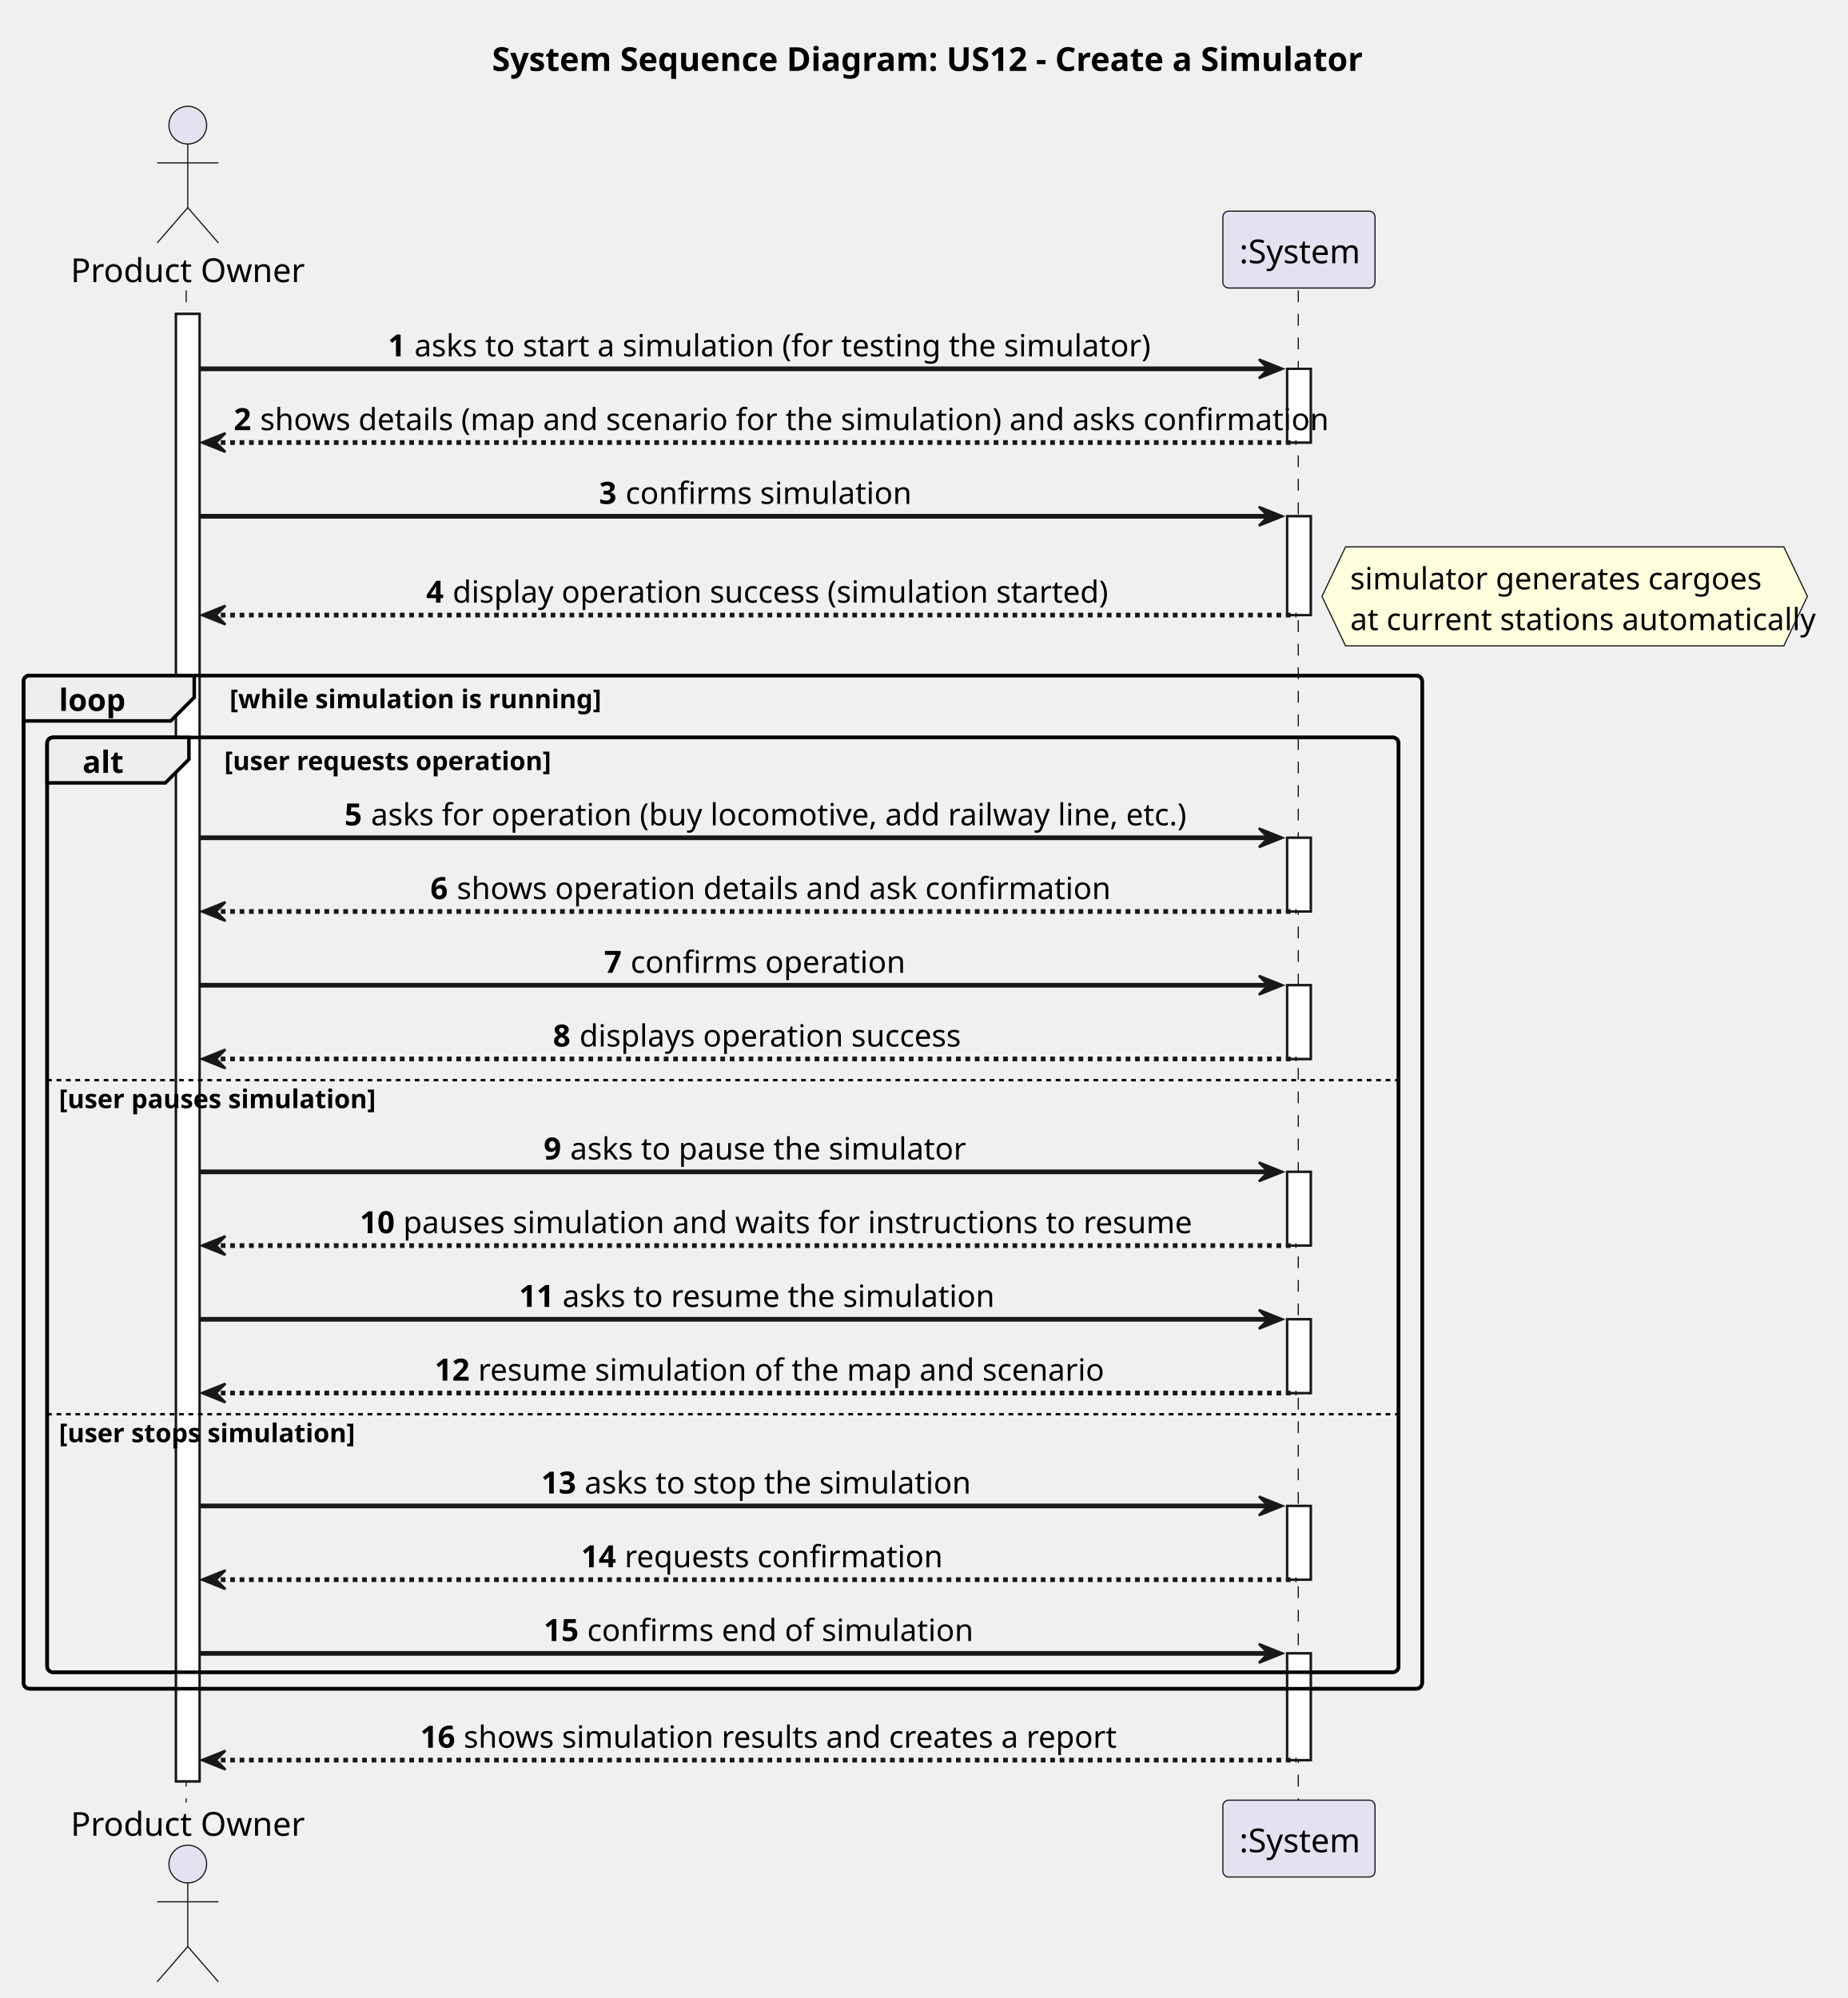
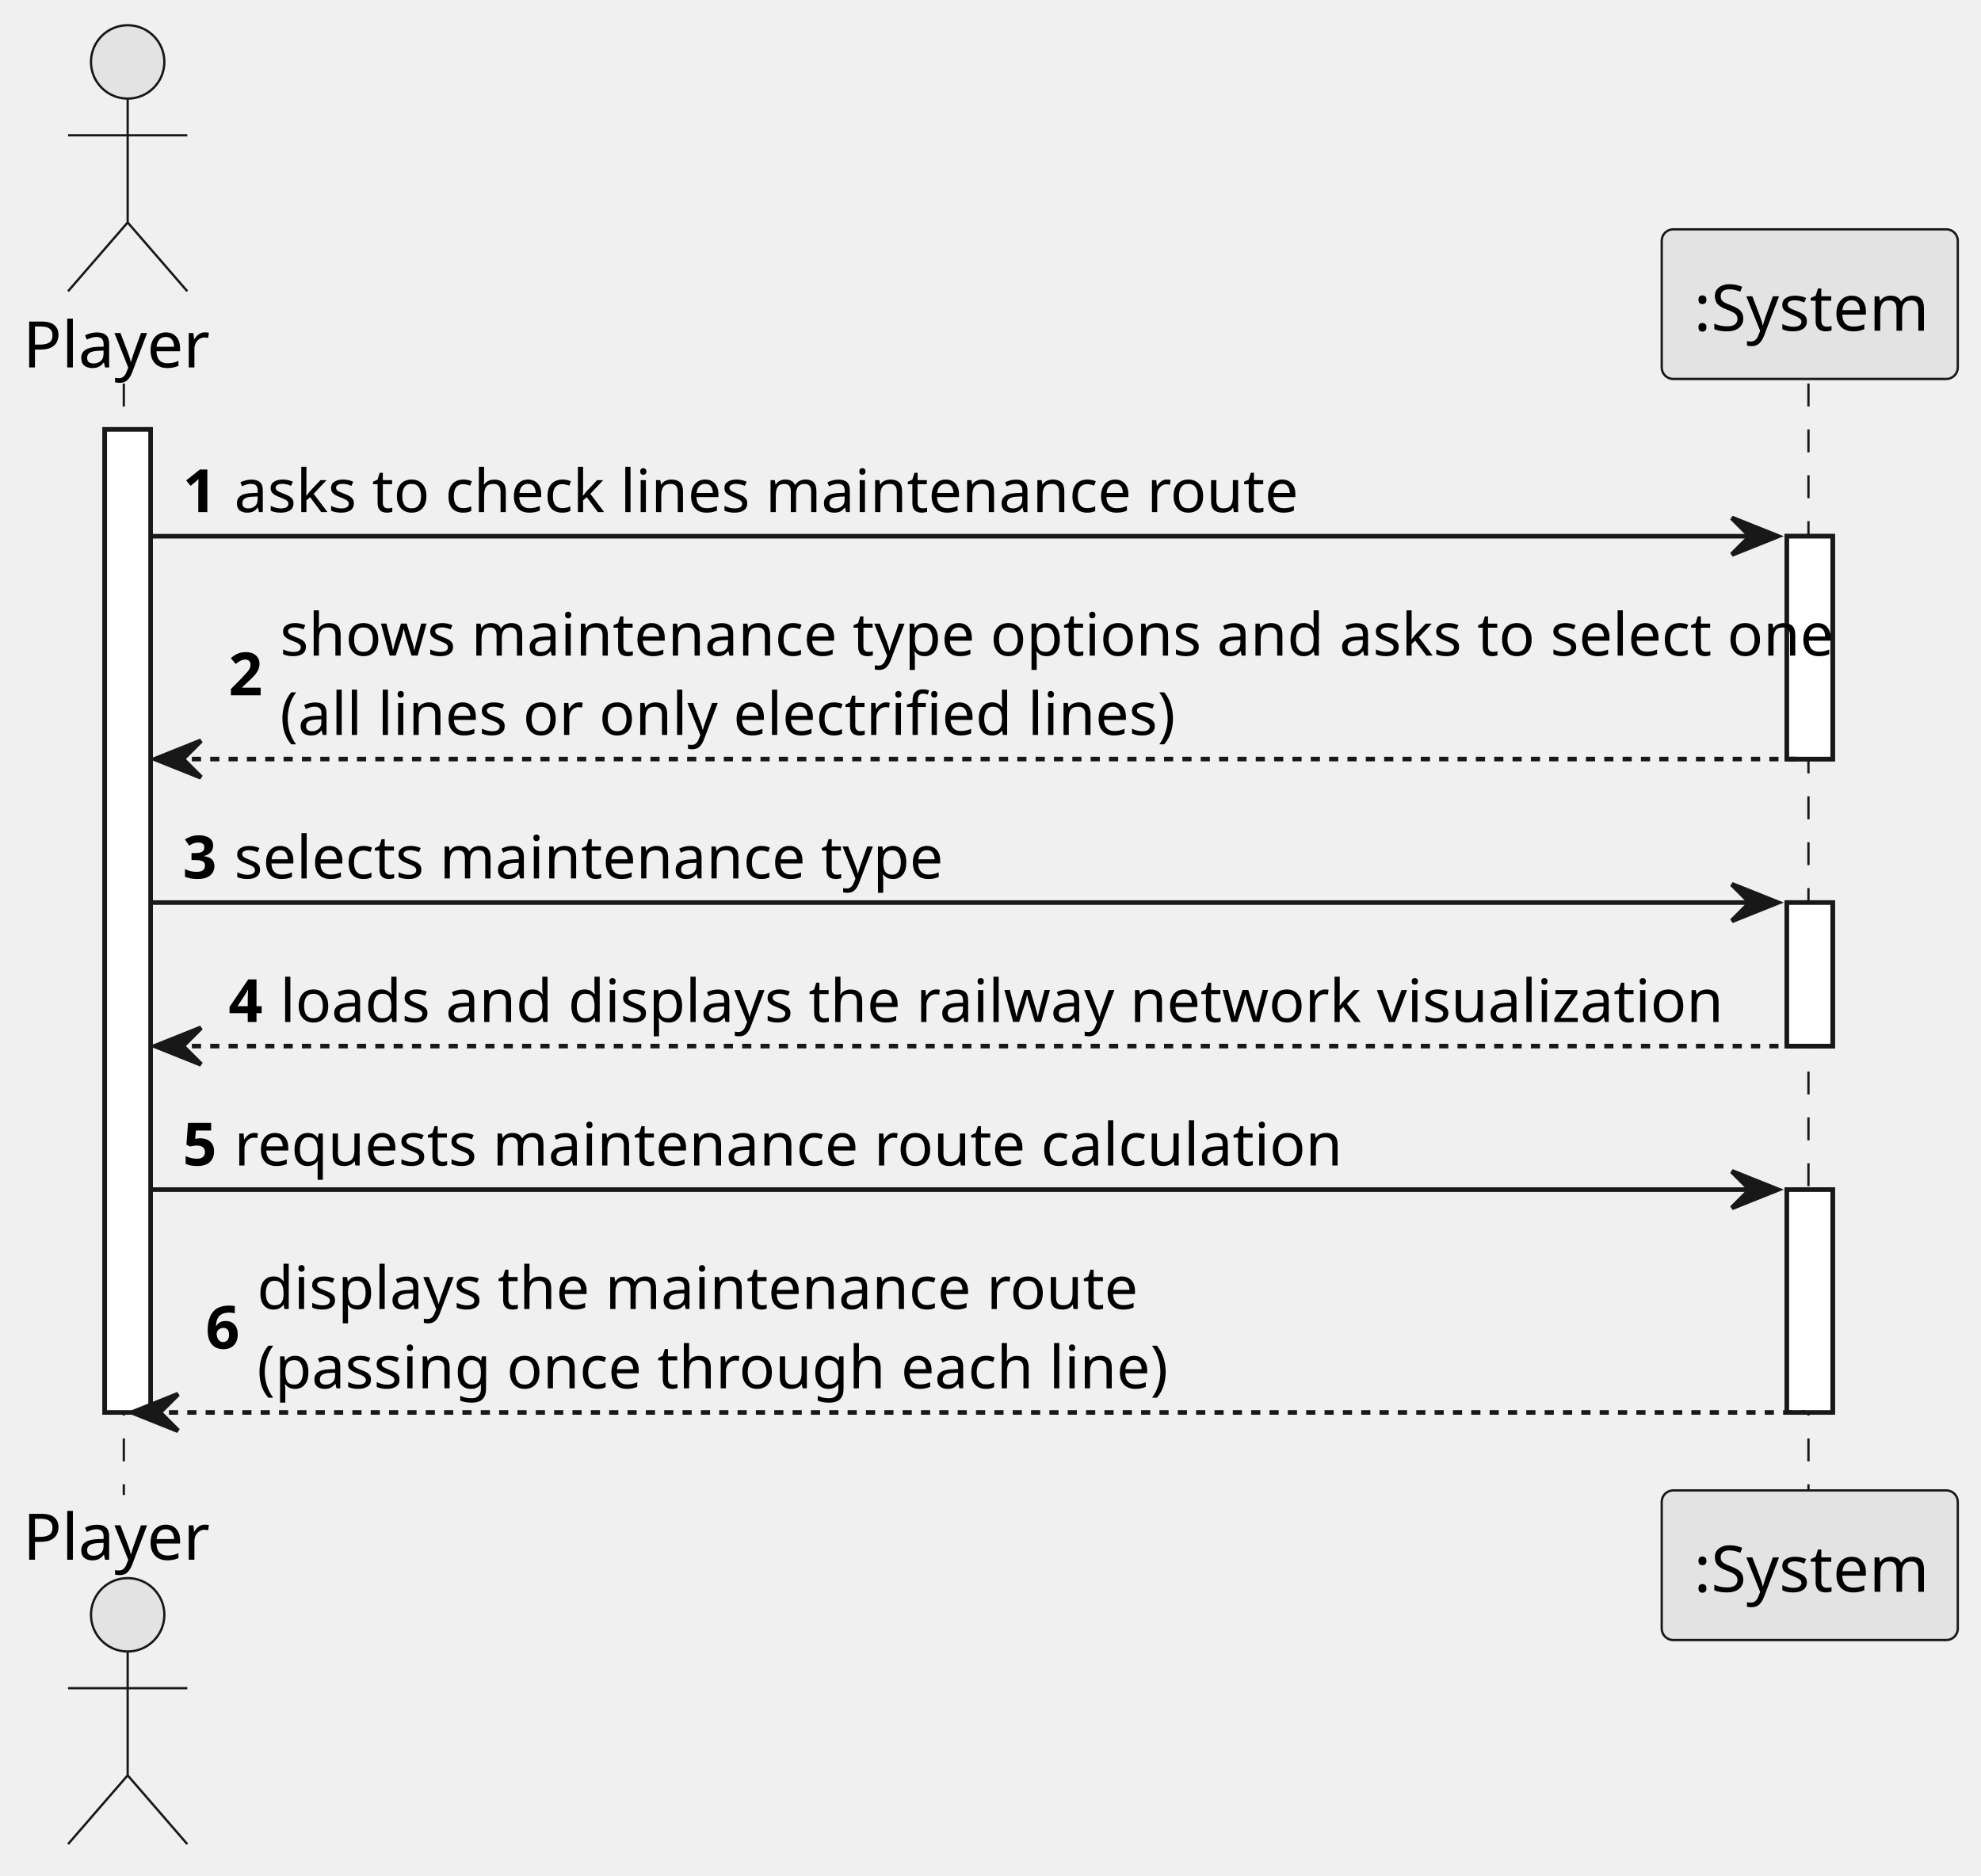
- <svg xmlns="http://www.w3.org/2000/svg" contentStyleType="text/css" height="848px" preserveAspectRatio="none" style="width:784px;height:848px;background:#FFFFFF;" version="1.1" viewBox="0 0 784 848" width="784px" zoomAndPan="magnify">
+ <svg xmlns="http://www.w3.org/2000/svg" contentStyleType="text/css" height="409px" preserveAspectRatio="none" style="width:432px;height:409px;background:#FFFFFF;" version="1.1" viewBox="0 0 432 409" width="432px" zoomAndPan="magnify">
  <defs />
  <g>
-     <text fill="#000000" font-family="sans-serif" font-size="14" font-weight="bold" lengthAdjust="spacing" textLength="359.468" x="208.785" y="30.107">System Sequence Diagram: US12 - Create a Simulator</text>
-     <rect fill="#FFFFFF" height="622.791" style="stroke:#181818;stroke-width:1.0;" width="10" x="74.686" y="133.242" />
-     <rect fill="#FFFFFF" height="31.291" style="stroke:#181818;stroke-width:1.0;" width="10" x="546.231" y="156.533" />
-     <rect fill="#FFFFFF" height="41.937" style="stroke:#181818;stroke-width:1.0;" width="10" x="546.231" y="219.115" />
-     <rect fill="#FFFFFF" height="31.291" style="stroke:#181818;stroke-width:1.0;" width="10" x="546.231" y="355.57" />
-     <rect fill="#FFFFFF" height="31.291" style="stroke:#181818;stroke-width:1.0;" width="10" x="546.231" y="418.152" />
-     <rect fill="#FFFFFF" height="31.291" style="stroke:#181818;stroke-width:1.0;" width="10" x="546.231" y="497.365" />
-     <rect fill="#FFFFFF" height="31.291" style="stroke:#181818;stroke-width:1.0;" width="10" x="546.231" y="559.947" />
-     <rect fill="#FFFFFF" height="31.291" style="stroke:#181818;stroke-width:1.0;" width="10" x="546.231" y="639.16" />
-     <rect fill="#FFFFFF" height="45.291" style="stroke:#181818;stroke-width:1.0;" width="10" x="546.231" y="701.742" />
-     <rect fill="none" height="430.045" rx="2.5" ry="2.5" style="stroke:#000000;stroke-width:1.5;" width="593.514" x="10" y="286.697" />
-     <rect fill="none" height="396.754" rx="2.5" ry="2.5" style="stroke:#000000;stroke-width:1.5;" width="573.514" x="20" y="312.988" />
-     <line style="stroke:#181818;stroke-width:0.5;stroke-dasharray:5.0,5.0;" x1="79" x2="79" y1="123.242" y2="765.033" />
-     <line style="stroke:#181818;stroke-width:0.5;stroke-dasharray:5.0,5.0;" x1="550.948" x2="550.948" y1="123.242" y2="765.033" />
-     <text fill="#000000" font-family="sans-serif" font-size="14" lengthAdjust="spacing" textLength="93.372" x="30" y="119.728">Product Owner</text>
-     <ellipse cx="79.686" cy="53.121" fill="#E2E2F0" rx="8" ry="8" style="stroke:#181818;stroke-width:0.5;" />
-     <path d="M79.686,61.121 L79.686,88.121 M66.686,69.121 L92.686,69.121 M79.686,88.121 L66.686,103.121 M79.686,88.121 L92.686,103.121 " fill="none" style="stroke:#181818;stroke-width:0.5;" />
-     <text fill="#000000" font-family="sans-serif" font-size="14" lengthAdjust="spacing" textLength="93.372" x="30" y="779.141">Product Owner</text>
-     <ellipse cx="79.686" cy="791.154" fill="#E2E2F0" rx="8" ry="8" style="stroke:#181818;stroke-width:0.5;" />
-     <path d="M79.686,799.154 L79.686,826.154 M66.686,807.154 L92.686,807.154 M79.686,826.154 L66.686,841.154 M79.686,826.154 L92.686,841.154 " fill="none" style="stroke:#181818;stroke-width:0.5;" />
-     <rect fill="#E2E2F0" height="32.621" rx="2.5" ry="2.5" style="stroke:#181818;stroke-width:0.5;" width="64.565" x="518.948" y="89.621" />
-     <text fill="#000000" font-family="sans-serif" font-size="14" lengthAdjust="spacing" textLength="50.565" x="525.948" y="111.728">:System</text>
-     <rect fill="#E2E2F0" height="32.621" rx="2.5" ry="2.5" style="stroke:#181818;stroke-width:0.5;" width="64.565" x="518.948" y="764.033" />
-     <text fill="#000000" font-family="sans-serif" font-size="14" lengthAdjust="spacing" textLength="50.565" x="525.948" y="786.141">:System</text>
-     <rect fill="#FFFFFF" height="622.791" style="stroke:#181818;stroke-width:1.0;" width="10" x="74.686" y="133.242" />
-     <rect fill="#FFFFFF" height="31.291" style="stroke:#181818;stroke-width:1.0;" width="10" x="546.231" y="156.533" />
-     <rect fill="#FFFFFF" height="41.937" style="stroke:#181818;stroke-width:1.0;" width="10" x="546.231" y="219.115" />
-     <rect fill="#FFFFFF" height="31.291" style="stroke:#181818;stroke-width:1.0;" width="10" x="546.231" y="355.57" />
-     <rect fill="#FFFFFF" height="31.291" style="stroke:#181818;stroke-width:1.0;" width="10" x="546.231" y="418.152" />
-     <rect fill="#FFFFFF" height="31.291" style="stroke:#181818;stroke-width:1.0;" width="10" x="546.231" y="497.365" />
-     <rect fill="#FFFFFF" height="31.291" style="stroke:#181818;stroke-width:1.0;" width="10" x="546.231" y="559.947" />
-     <rect fill="#FFFFFF" height="31.291" style="stroke:#181818;stroke-width:1.0;" width="10" x="546.231" y="639.16" />
-     <rect fill="#FFFFFF" height="45.291" style="stroke:#181818;stroke-width:1.0;" width="10" x="546.231" y="701.742" />
-     <polygon fill="#181818" points="534.231,152.533,544.231,156.533,534.231,160.533,538.231,156.533" style="stroke:#181818;stroke-width:1.0;" />
-     <line style="stroke:#181818;stroke-width:2.0;" x1="84.686" x2="540.231" y1="156.533" y2="156.533" />
-     <text fill="#000000" font-family="sans-serif" font-size="13" font-weight="bold" lengthAdjust="spacing" textLength="7.23" x="164.622" y="151.27">1</text>
-     <text fill="#000000" font-family="sans-serif" font-size="13" lengthAdjust="spacing" textLength="290.443" x="175.852" y="151.27">asks to start a simulation (for testing the simulator)</text>
-     <polygon fill="#181818" points="95.686,183.824,85.686,187.824,95.686,191.824,91.686,187.824" style="stroke:#181818;stroke-width:1.0;" />
-     <line style="stroke:#181818;stroke-width:2.0;stroke-dasharray:2.0,2.0;" x1="89.686" x2="550.231" y1="187.824" y2="187.824" />
-     <text fill="#000000" font-family="sans-serif" font-size="13" font-weight="bold" lengthAdjust="spacing" textLength="7.23" x="99.186" y="182.561">2</text>
-     <text fill="#000000" font-family="sans-serif" font-size="13" lengthAdjust="spacing" textLength="426.315" x="110.416" y="182.561">shows details (map and scenario for the simulation) and asks confirmation</text>
-     <polygon fill="#181818" points="534.231,215.115,544.231,219.115,534.231,223.115,538.231,219.115" style="stroke:#181818;stroke-width:1.0;" />
-     <line style="stroke:#181818;stroke-width:2.0;" x1="84.686" x2="540.231" y1="219.115" y2="219.115" />
-     <text fill="#000000" font-family="sans-serif" font-size="13" font-weight="bold" lengthAdjust="spacing" textLength="7.23" x="254.216" y="213.852">3</text>
-     <text fill="#000000" font-family="sans-serif" font-size="13" lengthAdjust="spacing" textLength="111.255" x="265.446" y="213.852">confirms simulation</text>
-     <polygon fill="#181818" points="95.686,257.052,85.686,261.052,95.686,265.052,91.686,261.052" style="stroke:#181818;stroke-width:1.0;" />
-     <line style="stroke:#181818;stroke-width:2.0;stroke-dasharray:2.0,2.0;" x1="89.686" x2="550.231" y1="261.052" y2="261.052" />
-     <text fill="#000000" font-family="sans-serif" font-size="13" font-weight="bold" lengthAdjust="spacing" textLength="7.23" x="180.839" y="255.789">4</text>
-     <text fill="#000000" font-family="sans-serif" font-size="13" lengthAdjust="spacing" textLength="263.009" x="192.069" y="255.789">display operation success (simulation started)</text>
-     <polygon fill="#FEFFDD" points="571,232.115,757,232.115,767,253.115,757,274.115,571,274.115,561,253.115,571,232.115" style="stroke:#181818;stroke-width:0.5;" />
-     <text fill="#000000" font-family="sans-serif" font-size="13" lengthAdjust="spacing" textLength="164.03" x="573" y="250.144">simulator generates cargoes</text>
-     <text fill="#000000" font-family="sans-serif" font-size="13" lengthAdjust="spacing" textLength="182.806" x="573" y="267.435">at current stations automatically</text>
-     <path d="M12.5,286.697 L82.435,286.697 L82.435,295.988 L72.435,305.988 L10,305.988 L10,289.197 A2.5,2.5 0 0 1 12.5,286.697 " fill="#EEEEEE" style="stroke:#000000;stroke-width:1.5;" />
-     <rect fill="none" height="430.045" rx="2.5" ry="2.5" style="stroke:#000000;stroke-width:1.5;" width="593.514" x="10" y="286.697" />
-     <text fill="#000000" font-family="sans-serif" font-size="13" font-weight="bold" lengthAdjust="spacing" textLength="27.435" x="25" y="301.726">loop</text>
-     <text fill="#000000" font-family="sans-serif" font-size="11" font-weight="bold" lengthAdjust="spacing" textLength="149.112" x="97.435" y="300.567">[while simulation is running]</text>
-     <path d="M22.5,312.988 L80.171,312.988 L80.171,322.279 L70.171,332.279 L20,332.279 L20,315.488 A2.5,2.5 0 0 1 22.5,312.988 " fill="#EEEEEE" style="stroke:#000000;stroke-width:1.5;" />
-     <rect fill="none" height="396.754" rx="2.5" ry="2.5" style="stroke:#000000;stroke-width:1.5;" width="573.514" x="20" y="312.988" />
-     <text fill="#000000" font-family="sans-serif" font-size="13" font-weight="bold" lengthAdjust="spacing" textLength="15.171" x="35" y="328.017">alt</text>
-     <text fill="#000000" font-family="sans-serif" font-size="11" font-weight="bold" lengthAdjust="spacing" textLength="132.639" x="95.171" y="326.858">[user requests operation]</text>
-     <polygon fill="#181818" points="534.231,351.57,544.231,355.57,534.231,359.57,538.231,355.57" style="stroke:#181818;stroke-width:1.0;" />
-     <line style="stroke:#181818;stroke-width:2.0;" x1="84.686" x2="540.231" y1="355.57" y2="355.57" />
-     <text fill="#000000" font-family="sans-serif" font-size="13" font-weight="bold" lengthAdjust="spacing" textLength="7.23" x="146.185" y="350.308">5</text>
-     <text fill="#000000" font-family="sans-serif" font-size="13" lengthAdjust="spacing" textLength="327.317" x="157.415" y="350.308">asks for operation (buy locomotive, add railway line, etc.)</text>
-     <polygon fill="#181818" points="95.686,382.861,85.686,386.861,95.686,390.861,91.686,386.861" style="stroke:#181818;stroke-width:1.0;" />
-     <line style="stroke:#181818;stroke-width:2.0;stroke-dasharray:2.0,2.0;" x1="89.686" x2="550.231" y1="386.861" y2="386.861" />
-     <text fill="#000000" font-family="sans-serif" font-size="13" font-weight="bold" lengthAdjust="spacing" textLength="7.23" x="182.632" y="381.599">6</text>
-     <text fill="#000000" font-family="sans-serif" font-size="13" lengthAdjust="spacing" textLength="259.422" x="193.862" y="381.599">shows operation details and ask confirmation</text>
-     <polygon fill="#181818" points="534.231,414.152,544.231,418.152,534.231,422.152,538.231,418.152" style="stroke:#181818;stroke-width:1.0;" />
-     <line style="stroke:#181818;stroke-width:2.0;" x1="84.686" x2="540.231" y1="418.152" y2="418.152" />
-     <text fill="#000000" font-family="sans-serif" font-size="13" font-weight="bold" lengthAdjust="spacing" textLength="7.23" x="256.374" y="412.89">7</text>
-     <text fill="#000000" font-family="sans-serif" font-size="13" lengthAdjust="spacing" textLength="106.939" x="267.604" y="412.89">confirms operation</text>
-     <polygon fill="#181818" points="95.686,445.443,85.686,449.443,95.686,453.443,91.686,449.443" style="stroke:#181818;stroke-width:1.0;" />
-     <line style="stroke:#181818;stroke-width:2.0;stroke-dasharray:2.0,2.0;" x1="89.686" x2="550.231" y1="449.443" y2="449.443" />
-     <text fill="#000000" font-family="sans-serif" font-size="13" font-weight="bold" lengthAdjust="spacing" textLength="7.23" x="234.664" y="444.181">8</text>
-     <text fill="#000000" font-family="sans-serif" font-size="13" lengthAdjust="spacing" textLength="155.359" x="245.894" y="444.181">displays operation success</text>
-     <line style="stroke:#000000;stroke-width:1.0;stroke-dasharray:2.0,2.0;" x1="20" x2="593.514" y1="458.443" y2="458.443" />
-     <text fill="#000000" font-family="sans-serif" font-size="11" font-weight="bold" lengthAdjust="spacing" textLength="129.588" x="25" y="470.313">[user pauses simulation]</text>
-     <polygon fill="#181818" points="534.231,493.365,544.231,497.365,534.231,501.365,538.231,497.365" style="stroke:#181818;stroke-width:1.0;" />
-     <line style="stroke:#181818;stroke-width:2.0;" x1="84.686" x2="540.231" y1="497.365" y2="497.365" />
-     <text fill="#000000" font-family="sans-serif" font-size="13" font-weight="bold" lengthAdjust="spacing" textLength="7.23" x="230.72" y="492.103">9</text>
-     <text fill="#000000" font-family="sans-serif" font-size="13" lengthAdjust="spacing" textLength="158.247" x="241.95" y="492.103">asks to pause the simulator</text>
-     <polygon fill="#181818" points="95.686,524.656,85.686,528.656,95.686,532.656,91.686,528.656" style="stroke:#181818;stroke-width:1.0;" />
-     <line style="stroke:#181818;stroke-width:2.0;stroke-dasharray:2.0,2.0;" x1="89.686" x2="550.231" y1="528.656" y2="528.656" />
-     <text fill="#000000" font-family="sans-serif" font-size="13" font-weight="bold" lengthAdjust="spacing" textLength="14.46" x="152.655" y="523.394">10</text>
-     <text fill="#000000" font-family="sans-serif" font-size="13" lengthAdjust="spacing" textLength="312.146" x="171.115" y="523.394">pauses simulation and waits for instructions to resume</text>
-     <polygon fill="#181818" points="534.231,555.947,544.231,559.947,534.231,563.947,538.231,559.947" style="stroke:#181818;stroke-width:1.0;" />
-     <line style="stroke:#181818;stroke-width:2.0;" x1="84.686" x2="540.231" y1="559.947" y2="559.947" />
-     <text fill="#000000" font-family="sans-serif" font-size="13" font-weight="bold" lengthAdjust="spacing" textLength="14.46" x="220.246" y="554.685">11</text>
-     <text fill="#000000" font-family="sans-serif" font-size="13" lengthAdjust="spacing" textLength="171.964" x="238.706" y="554.685">asks to resume the simulation</text>
-     <polygon fill="#181818" points="95.686,587.238,85.686,591.238,95.686,595.238,91.686,591.238" style="stroke:#181818;stroke-width:1.0;" />
-     <line style="stroke:#181818;stroke-width:2.0;stroke-dasharray:2.0,2.0;" x1="89.686" x2="550.231" y1="591.238" y2="591.238" />
-     <text fill="#000000" font-family="sans-serif" font-size="13" font-weight="bold" lengthAdjust="spacing" textLength="14.46" x="184.441" y="585.976">12</text>
-     <text fill="#000000" font-family="sans-serif" font-size="13" lengthAdjust="spacing" textLength="248.574" x="202.901" y="585.976">resume simulation of the map and scenario</text>
-     <line style="stroke:#000000;stroke-width:1.0;stroke-dasharray:2.0,2.0;" x1="20" x2="593.514" y1="600.238" y2="600.238" />
-     <text fill="#000000" font-family="sans-serif" font-size="11" font-weight="bold" lengthAdjust="spacing" textLength="121.016" x="25" y="612.108">[user stops simulation]</text>
-     <polygon fill="#181818" points="534.231,635.16,544.231,639.16,534.231,643.16,538.231,639.16" style="stroke:#181818;stroke-width:1.0;" />
-     <line style="stroke:#181818;stroke-width:2.0;" x1="84.686" x2="540.231" y1="639.16" y2="639.16" />
-     <text fill="#000000" font-family="sans-serif" font-size="13" font-weight="bold" lengthAdjust="spacing" textLength="14.46" x="229.635" y="633.898">13</text>
-     <text fill="#000000" font-family="sans-serif" font-size="13" lengthAdjust="spacing" textLength="153.188" x="248.095" y="633.898">asks to stop the simulation</text>
-     <polygon fill="#181818" points="95.686,666.451,85.686,670.451,95.686,674.451,91.686,670.451" style="stroke:#181818;stroke-width:1.0;" />
-     <line style="stroke:#181818;stroke-width:2.0;stroke-dasharray:2.0,2.0;" x1="89.686" x2="550.231" y1="670.451" y2="670.451" />
-     <text fill="#000000" font-family="sans-serif" font-size="13" font-weight="bold" lengthAdjust="spacing" textLength="14.46" x="246.588" y="665.188">14</text>
-     <text fill="#000000" font-family="sans-serif" font-size="13" lengthAdjust="spacing" textLength="124.281" x="265.048" y="665.188">requests confirmation</text>
-     <polygon fill="#181818" points="534.231,697.742,544.231,701.742,534.231,705.742,538.231,701.742" style="stroke:#181818;stroke-width:1.0;" />
-     <line style="stroke:#181818;stroke-width:2.0;" x1="84.686" x2="540.231" y1="701.742" y2="701.742" />
-     <text fill="#000000" font-family="sans-serif" font-size="13" font-weight="bold" lengthAdjust="spacing" textLength="14.46" x="230.723" y="696.48">15</text>
-     <text fill="#000000" font-family="sans-serif" font-size="13" lengthAdjust="spacing" textLength="151.011" x="249.183" y="696.48">confirms end of simulation</text>
-     <polygon fill="#181818" points="95.686,743.033,85.686,747.033,95.686,751.033,91.686,747.033" style="stroke:#181818;stroke-width:1.0;" />
-     <line style="stroke:#181818;stroke-width:2.0;stroke-dasharray:2.0,2.0;" x1="89.686" x2="550.231" y1="747.033" y2="747.033" />
-     <text fill="#000000" font-family="sans-serif" font-size="13" font-weight="bold" lengthAdjust="spacing" textLength="14.46" x="178.306" y="741.77">16</text>
-     <text fill="#000000" font-family="sans-serif" font-size="13" lengthAdjust="spacing" textLength="260.844" x="196.766" y="741.77">shows simulation results and creates a report</text>
+     <rect fill="#FFFFFF" height="214.328" style="stroke:#181818;stroke-width:1.0;" width="10" x="22.841" y="93.621" />
+     <rect fill="#FFFFFF" height="48.582" style="stroke:#181818;stroke-width:1.0;" width="10" x="389.656" y="116.912" />
+     <rect fill="#FFFFFF" height="31.291" style="stroke:#181818;stroke-width:1.0;" width="10" x="389.656" y="196.785" />
+     <rect fill="#FFFFFF" height="48.582" style="stroke:#181818;stroke-width:1.0;" width="10" x="389.656" y="259.367" />
+     <line style="stroke:#181818;stroke-width:0.5;stroke-dasharray:5.0,5.0;" x1="27" x2="27" y1="83.621" y2="325.949" />
+     <line style="stroke:#181818;stroke-width:0.5;stroke-dasharray:5.0,5.0;" x1="394.373" x2="394.373" y1="83.621" y2="325.949" />
+     <text fill="#000000" font-family="sans-serif" font-size="14" lengthAdjust="spacing" textLength="39.683" x="5" y="80.107">Player</text>
+     <ellipse cx="27.841" cy="13.5" fill="#E3E3E3" rx="8" ry="8" style="stroke:#181818;stroke-width:0.5;" />
+     <path d="M27.841,21.5 L27.841,48.5 M14.841,29.5 L40.841,29.5 M27.841,48.5 L14.841,63.5 M27.841,48.5 L40.841,63.5 " fill="none" style="stroke:#181818;stroke-width:0.5;" />
+     <text fill="#000000" font-family="sans-serif" font-size="14" lengthAdjust="spacing" textLength="39.683" x="5" y="340.057">Player</text>
+     <ellipse cx="27.841" cy="352.07" fill="#E3E3E3" rx="8" ry="8" style="stroke:#181818;stroke-width:0.5;" />
+     <path d="M27.841,360.07 L27.841,387.07 M14.841,368.07 L40.841,368.07 M27.841,387.07 L14.841,402.07 M27.841,387.07 L40.841,402.07 " fill="none" style="stroke:#181818;stroke-width:0.5;" />
+     <rect fill="#E3E3E3" height="32.621" rx="2.5" ry="2.5" style="stroke:#181818;stroke-width:0.5;" width="64.565" x="362.373" y="50" />
+     <text fill="#000000" font-family="sans-serif" font-size="14" lengthAdjust="spacing" textLength="50.565" x="369.373" y="72.107">:System</text>
+     <rect fill="#E3E3E3" height="32.621" rx="2.5" ry="2.5" style="stroke:#181818;stroke-width:0.5;" width="64.565" x="362.373" y="324.949" />
+     <text fill="#000000" font-family="sans-serif" font-size="14" lengthAdjust="spacing" textLength="50.565" x="369.373" y="347.057">:System</text>
+     <rect fill="#FFFFFF" height="214.328" style="stroke:#181818;stroke-width:1.0;" width="10" x="22.841" y="93.621" />
+     <rect fill="#FFFFFF" height="48.582" style="stroke:#181818;stroke-width:1.0;" width="10" x="389.656" y="116.912" />
+     <rect fill="#FFFFFF" height="31.291" style="stroke:#181818;stroke-width:1.0;" width="10" x="389.656" y="196.785" />
+     <rect fill="#FFFFFF" height="48.582" style="stroke:#181818;stroke-width:1.0;" width="10" x="389.656" y="259.367" />
+     <polygon fill="#181818" points="377.656,112.912,387.656,116.912,377.656,120.912,381.656,116.912" style="stroke:#181818;stroke-width:1.0;" />
+     <line style="stroke:#181818;stroke-width:1.0;" x1="32.841" x2="383.656" y1="116.912" y2="116.912" />
+     <text fill="#000000" font-family="sans-serif" font-size="13" font-weight="bold" lengthAdjust="spacing" textLength="7.23" x="39.841" y="111.649">1</text>
+     <text fill="#000000" font-family="sans-serif" font-size="13" lengthAdjust="spacing" textLength="220.397" x="51.071" y="111.649">asks to check lines maintenance route</text>
+     <polygon fill="#181818" points="43.841,161.494,33.841,165.494,43.841,169.494,39.841,165.494" style="stroke:#181818;stroke-width:1.0;" />
+     <line style="stroke:#181818;stroke-width:1.0;stroke-dasharray:2.0,2.0;" x1="37.841" x2="393.656" y1="165.494" y2="165.494" />
+     <text fill="#000000" font-family="sans-serif" font-size="13" font-weight="bold" lengthAdjust="spacing" textLength="7.23" x="49.841" y="151.586">2</text>
+     <text fill="#000000" font-family="sans-serif" font-size="13" lengthAdjust="spacing" textLength="321.585" x="61.071" y="142.94">shows maintenance type options and asks to select one</text>
+     <text fill="#000000" font-family="sans-serif" font-size="13" lengthAdjust="spacing" textLength="184.241" x="61.071" y="160.231">(all lines or only electrified lines)</text>
+     <polygon fill="#181818" points="377.656,192.785,387.656,196.785,377.656,200.785,381.656,196.785" style="stroke:#181818;stroke-width:1.0;" />
+     <line style="stroke:#181818;stroke-width:1.0;" x1="32.841" x2="383.656" y1="196.785" y2="196.785" />
+     <text fill="#000000" font-family="sans-serif" font-size="13" font-weight="bold" lengthAdjust="spacing" textLength="7.23" x="39.841" y="191.523">3</text>
+     <text fill="#000000" font-family="sans-serif" font-size="13" lengthAdjust="spacing" textLength="146.694" x="51.071" y="191.523">selects maintenance type</text>
+     <polygon fill="#181818" points="43.841,224.076,33.841,228.076,43.841,232.076,39.841,228.076" style="stroke:#181818;stroke-width:1.0;" />
+     <line style="stroke:#181818;stroke-width:1.0;stroke-dasharray:2.0,2.0;" x1="37.841" x2="393.656" y1="228.076" y2="228.076" />
+     <text fill="#000000" font-family="sans-serif" font-size="13" font-weight="bold" lengthAdjust="spacing" textLength="7.23" x="49.841" y="222.814">4</text>
+     <text fill="#000000" font-family="sans-serif" font-size="13" lengthAdjust="spacing" textLength="296.264" x="61.071" y="222.814">loads and displays the railway network visualization</text>
+     <polygon fill="#181818" points="377.656,255.367,387.656,259.367,377.656,263.367,381.656,259.367" style="stroke:#181818;stroke-width:1.0;" />
+     <line style="stroke:#181818;stroke-width:1.0;" x1="32.841" x2="383.656" y1="259.367" y2="259.367" />
+     <text fill="#000000" font-family="sans-serif" font-size="13" font-weight="bold" lengthAdjust="spacing" textLength="7.23" x="39.841" y="254.105">5</text>
+     <text fill="#000000" font-family="sans-serif" font-size="13" lengthAdjust="spacing" textLength="226.192" x="51.071" y="254.105">requests maintenance route calculation</text>
+     <polygon fill="#181818" points="38.841,303.949,28.841,307.949,38.841,311.949,34.841,307.949" style="stroke:#181818;stroke-width:1.0;" />
+     <line style="stroke:#181818;stroke-width:1.0;stroke-dasharray:2.0,2.0;" x1="32.841" x2="393.656" y1="307.949" y2="307.949" />
+     <text fill="#000000" font-family="sans-serif" font-size="13" font-weight="bold" lengthAdjust="spacing" textLength="7.23" x="44.841" y="294.041">6</text>
+     <text fill="#000000" font-family="sans-serif" font-size="13" lengthAdjust="spacing" textLength="179.943" x="56.071" y="285.396">displays the maintenance route</text>
+     <text fill="#000000" font-family="sans-serif" font-size="13" lengthAdjust="spacing" textLength="188.621" x="56.071" y="302.687">(passing once through each line)</text>
  </g>
</svg>
